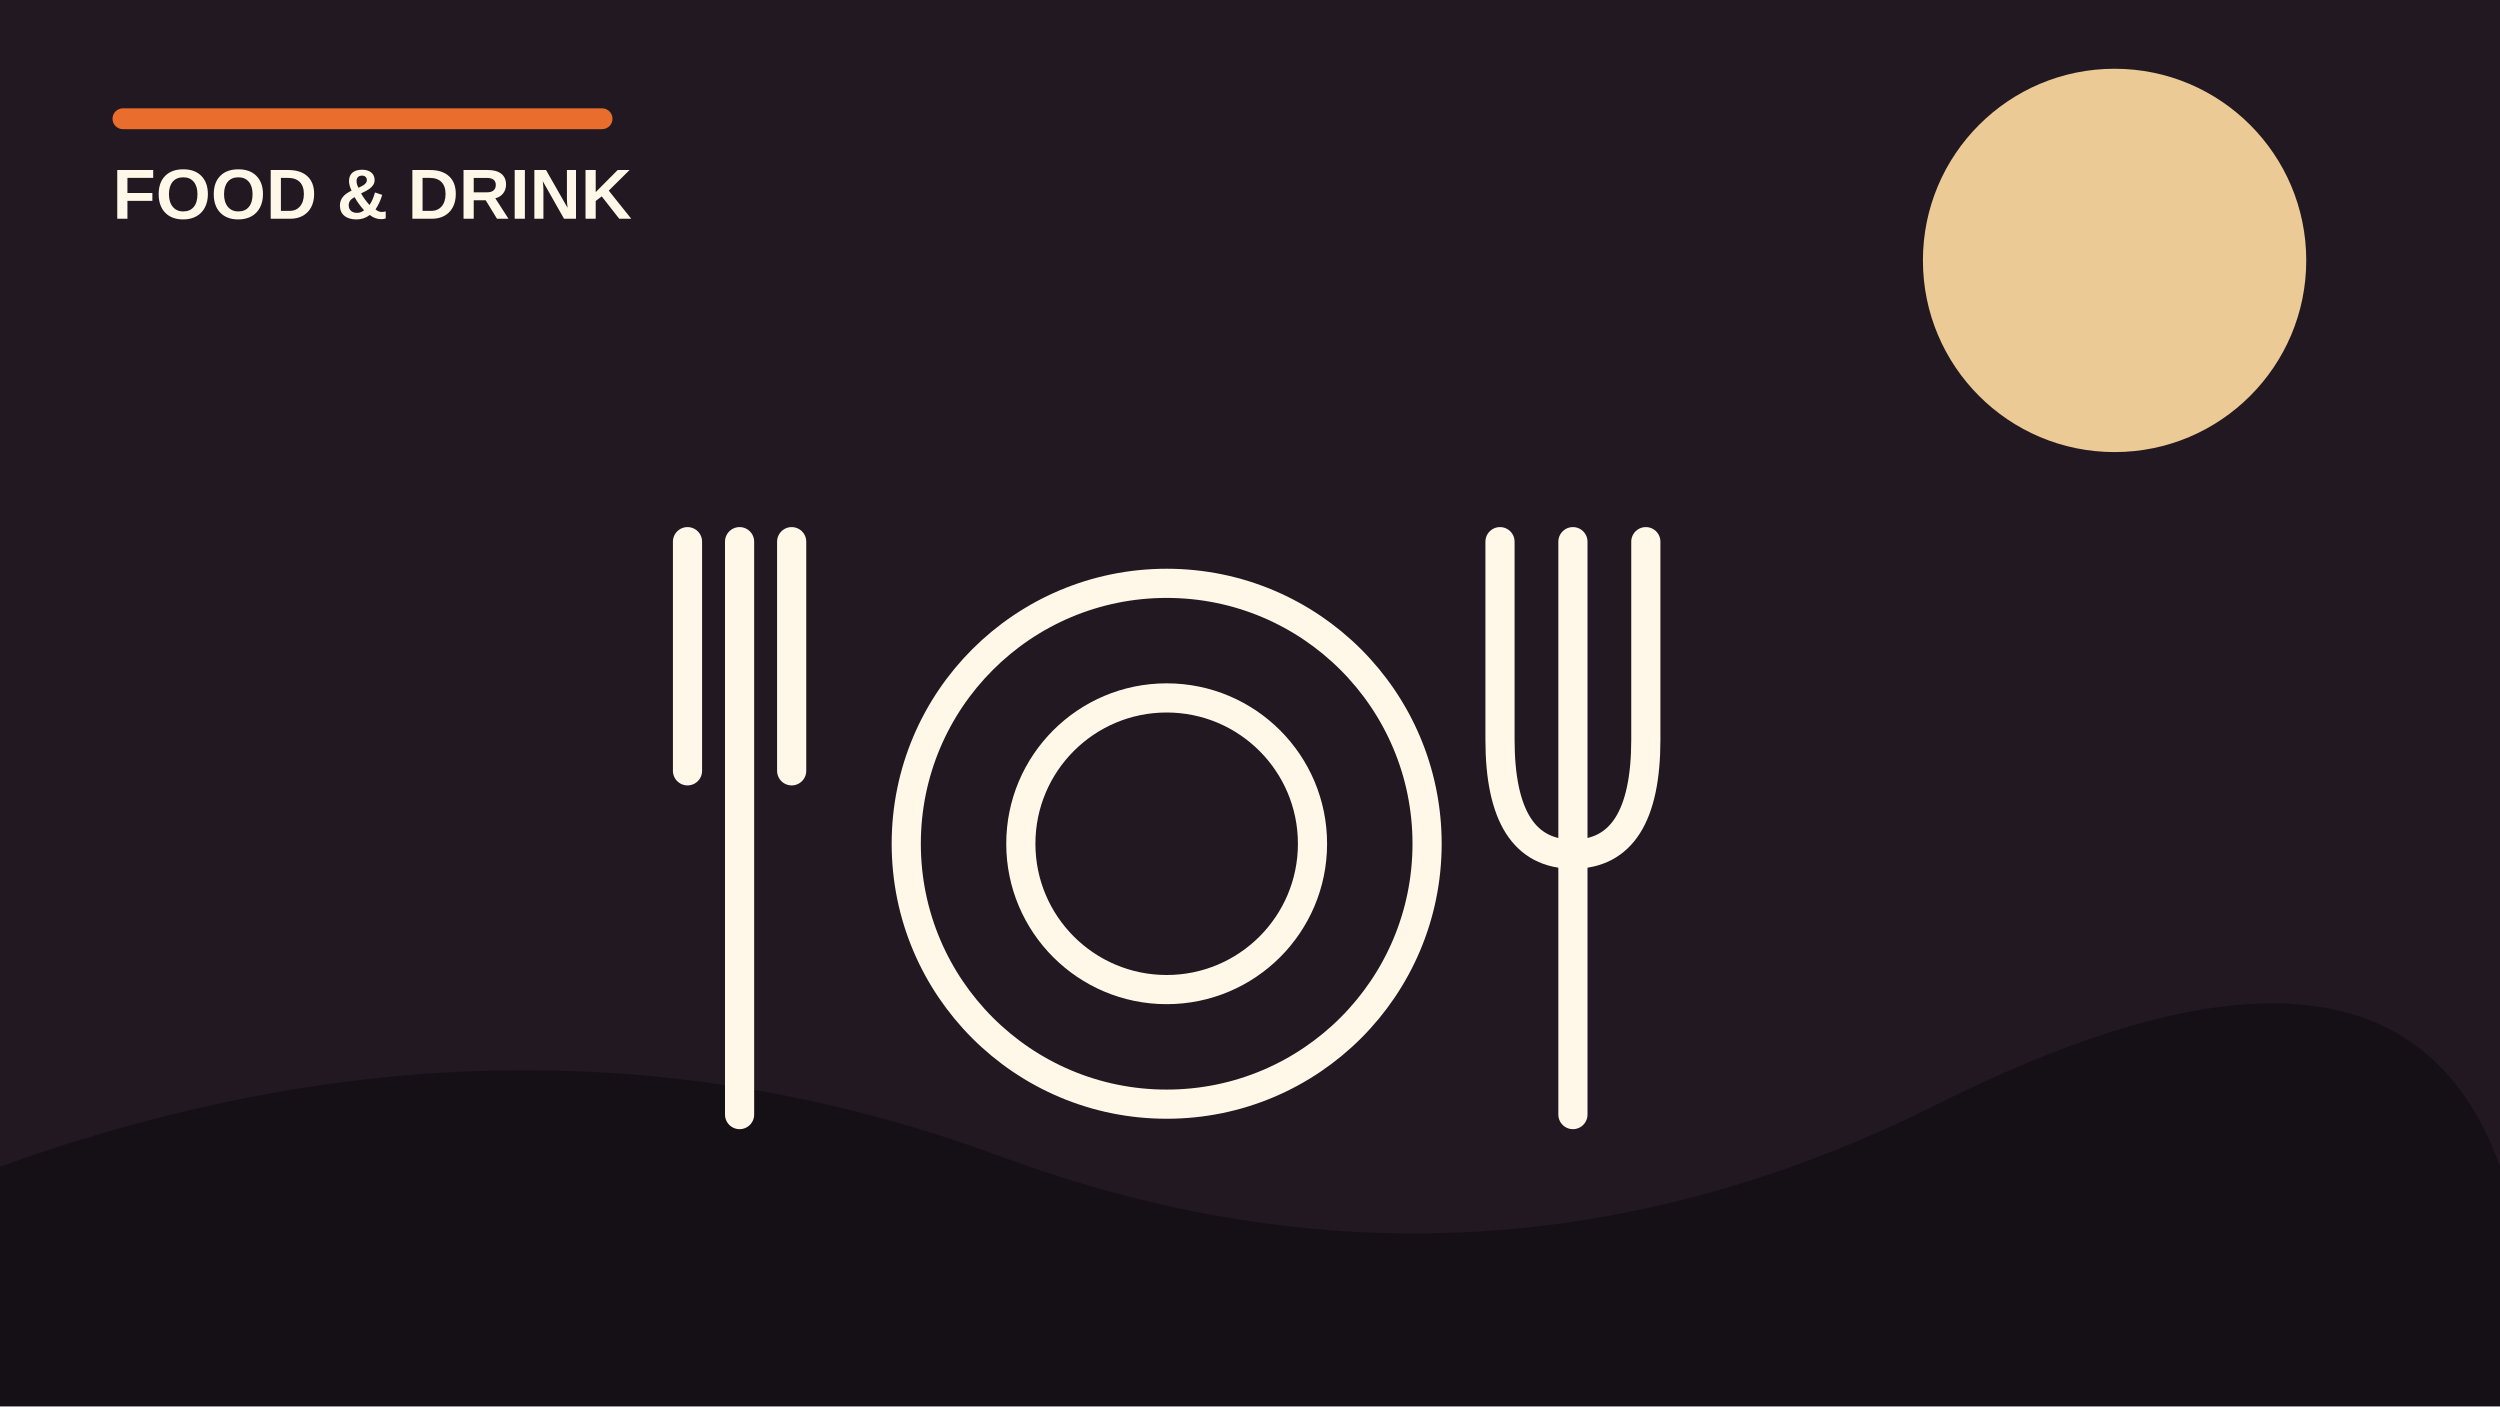
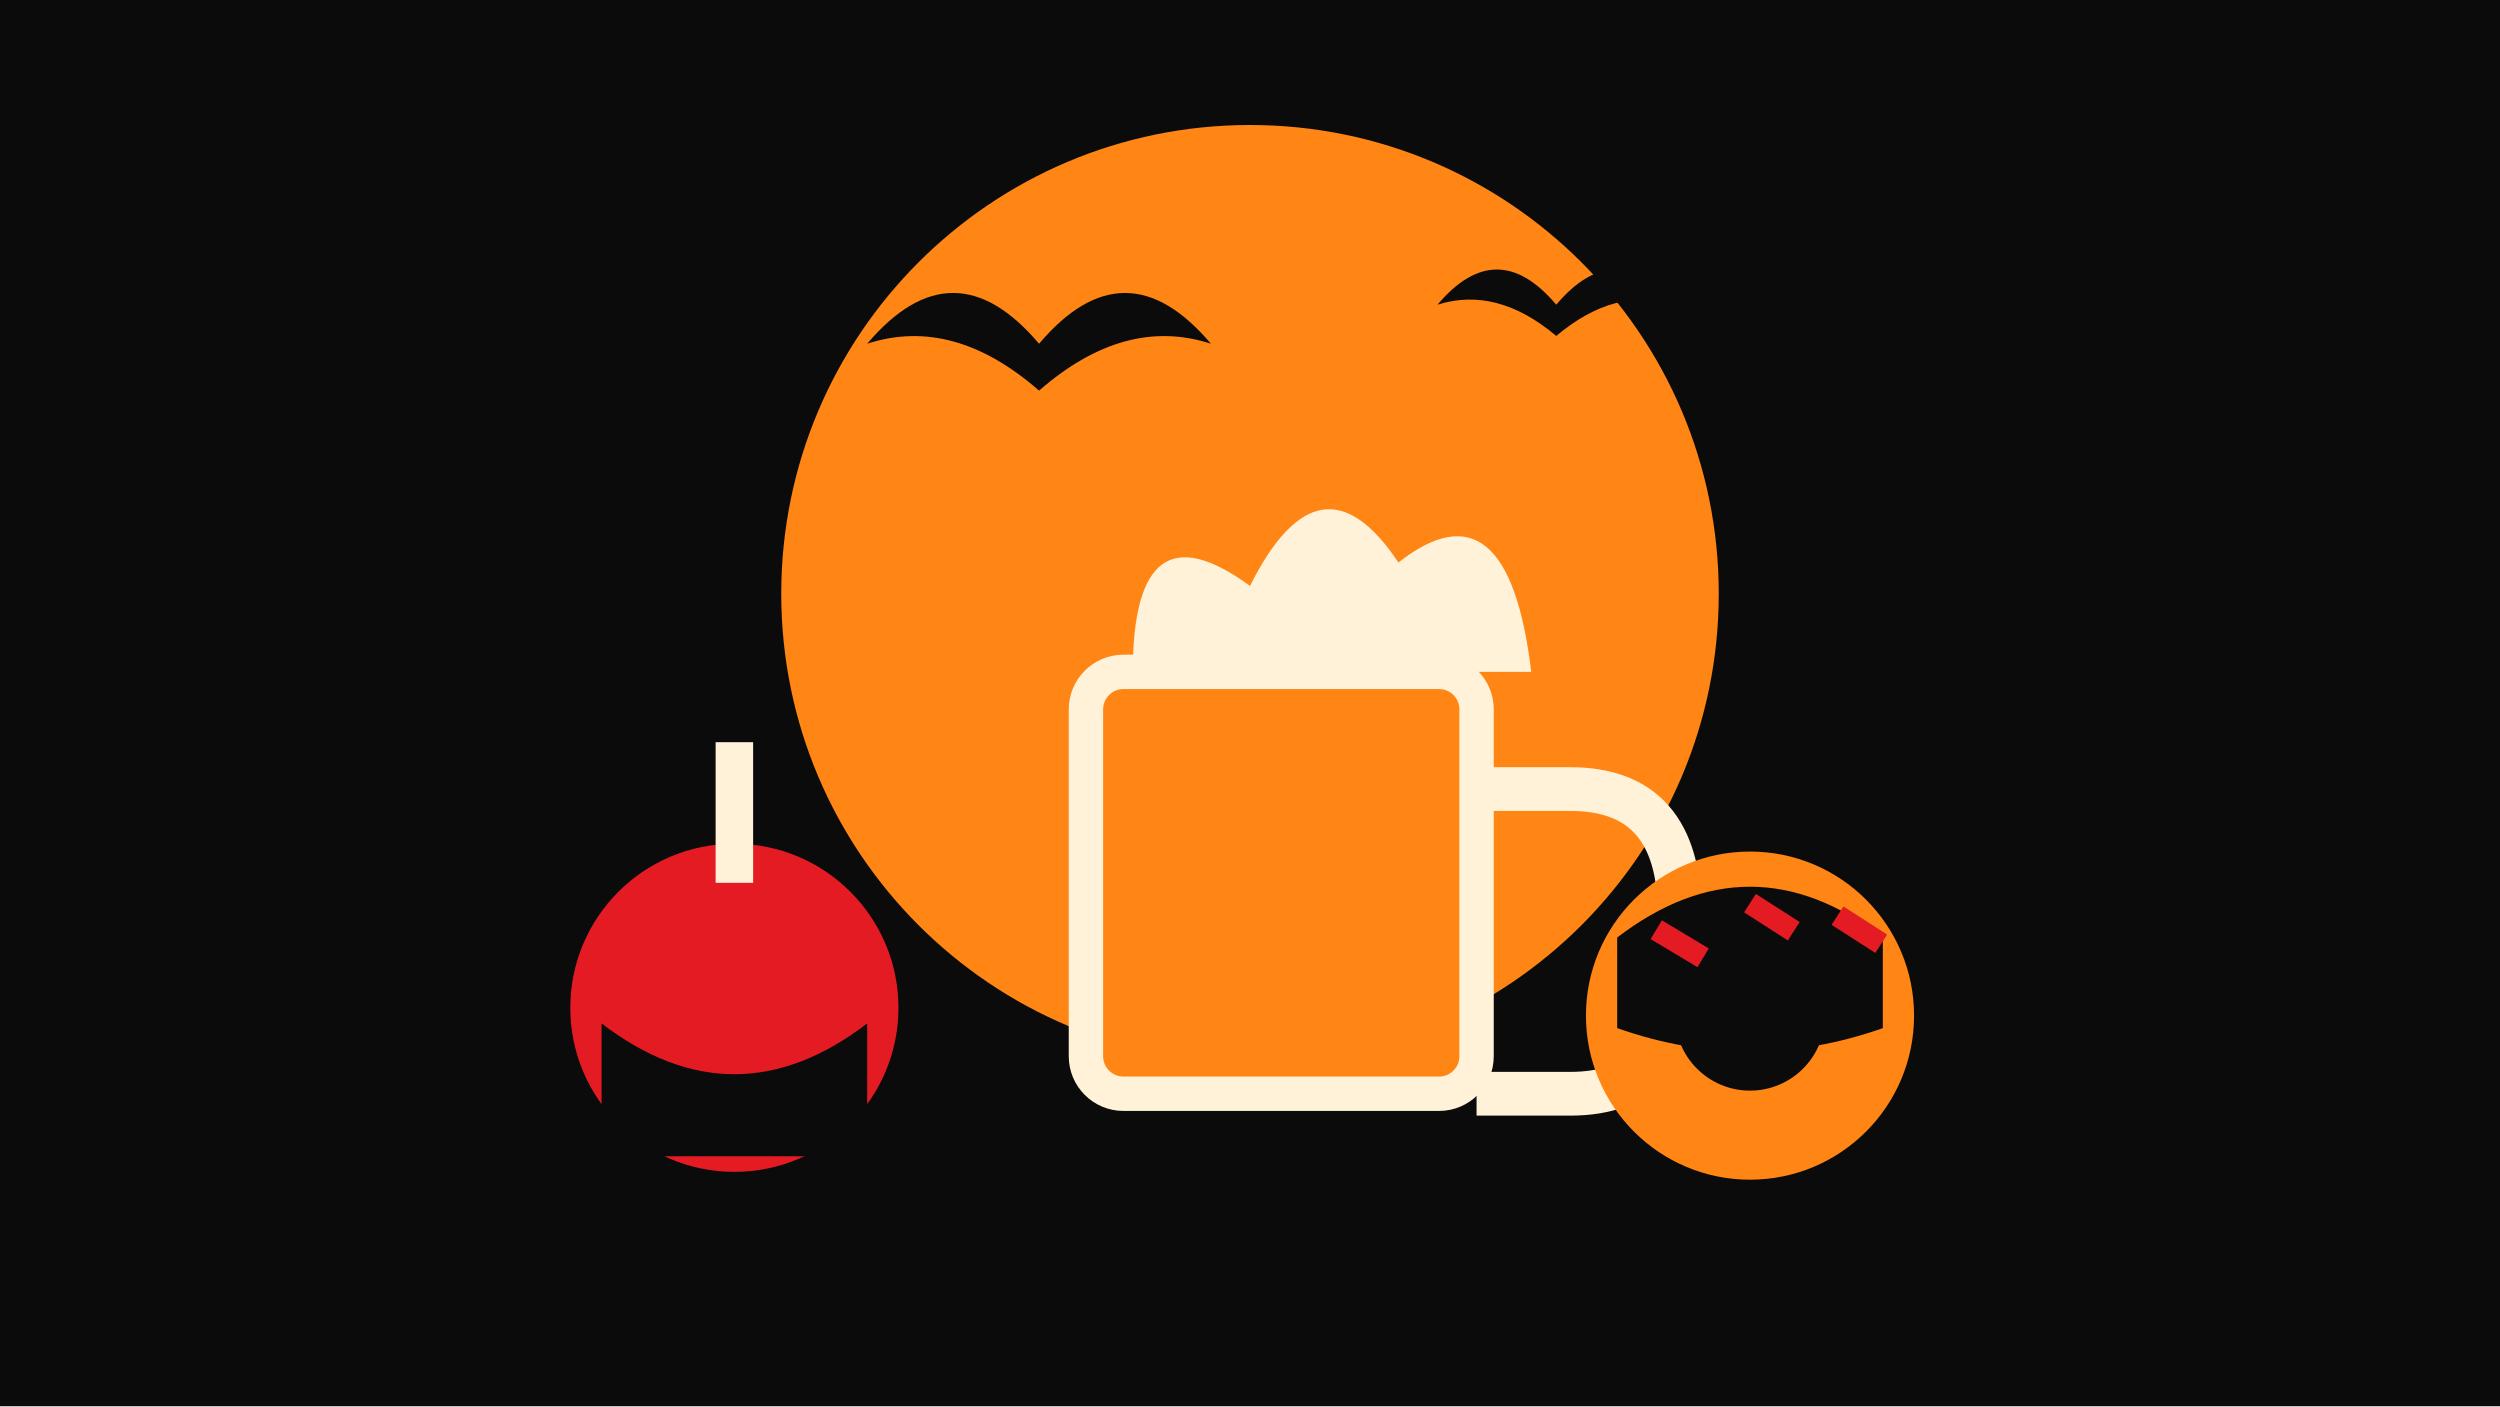
- <svg xmlns="http://www.w3.org/2000/svg" viewBox="0 0 1200 675" role="img" aria-label="Food &amp; drink">
-   <rect width="1200" height="675" fill="#211821" />
-   <circle cx="1015" cy="125" r="92" fill="#f5d39a" opacity=".95" />
-   <path d="M0 560 Q250 470 480 555 T930 530 T1200 560 V675 H0Z" fill="#151016" />
-   <g stroke="#fff8e9" stroke-width="14" stroke-linecap="round" stroke-linejoin="round" fill="none">
-     <circle cx="560" cy="405" r="125" />
-     <circle cx="560" cy="405" r="70" />
-     <path d="M755 260v275M720 260v95q0 55 35 55t35-55v-95" />
-     <path d="M355 260v275M330 260v110M355 260v110M380 260v110" />
+ <svg xmlns="http://www.w3.org/2000/svg" viewBox="0 0 1600 900" role="img" aria-label="Food and seasonal treats">
+   <rect width="1600" height="900" fill="#0b0b0b" />
+   <circle cx="800" cy="380" r="300" fill="#ff8514" />
+   <g transform="translate(800 525)">
+     <rect x="-105" y="-95" width="250" height="270" rx="24" fill="#ff8514" stroke="#fff2d8" stroke-width="22" />
+     <path d="M145-20h60q70 0 70 80v35q0 80-70 80h-60" fill="none" stroke="#fff2d8" stroke-width="28" />
+     <path d="M-75-95q0-110 75-55 45-90 95-15 70-55 85 70Z" fill="#fff2d8" />
  </g>
-   <rect x="54" y="52" width="240" height="10" rx="5" fill="#e96d2d" />
-   <text x="54" y="105" fill="#fff8e9" font-family="Arial, sans-serif" font-size="34" font-weight="700">FOOD &amp; DRINK</text>
+   <g transform="translate(470 645)">
+     <circle r="105" fill="#e51b23" />
+     <path d="M-85 10q85 65 170 0v85H-85Z" fill="#0b0b0b" />
+     <rect x="-12" y="-170" width="24" height="90" fill="#fff2d8" />
+   </g>
+   <g transform="translate(1120 650)">
+     <circle r="105" fill="#ff8514" />
+     <circle r="48" fill="#0b0b0b" />
+     <path d="M-85-50q85-65 170 0v58q-85 30-170 0Z" fill="#0b0b0b" />
+     <g stroke="#e51b23" stroke-width="14">
+       <path d="m-60-55 30 18m30-35 28 18m28-10 28 18" />
+     </g>
+   </g>
+   <path d="M555 220q55-65 110 0 55-65 110 0-55-18-110 30-55-48-110-30Z" fill="#0b0b0b" />
+   <path d="M920 195q38-45 76 0 38-45 76 0-38-12-76 20-38-32-76-20Z" fill="#0b0b0b" />
</svg>
